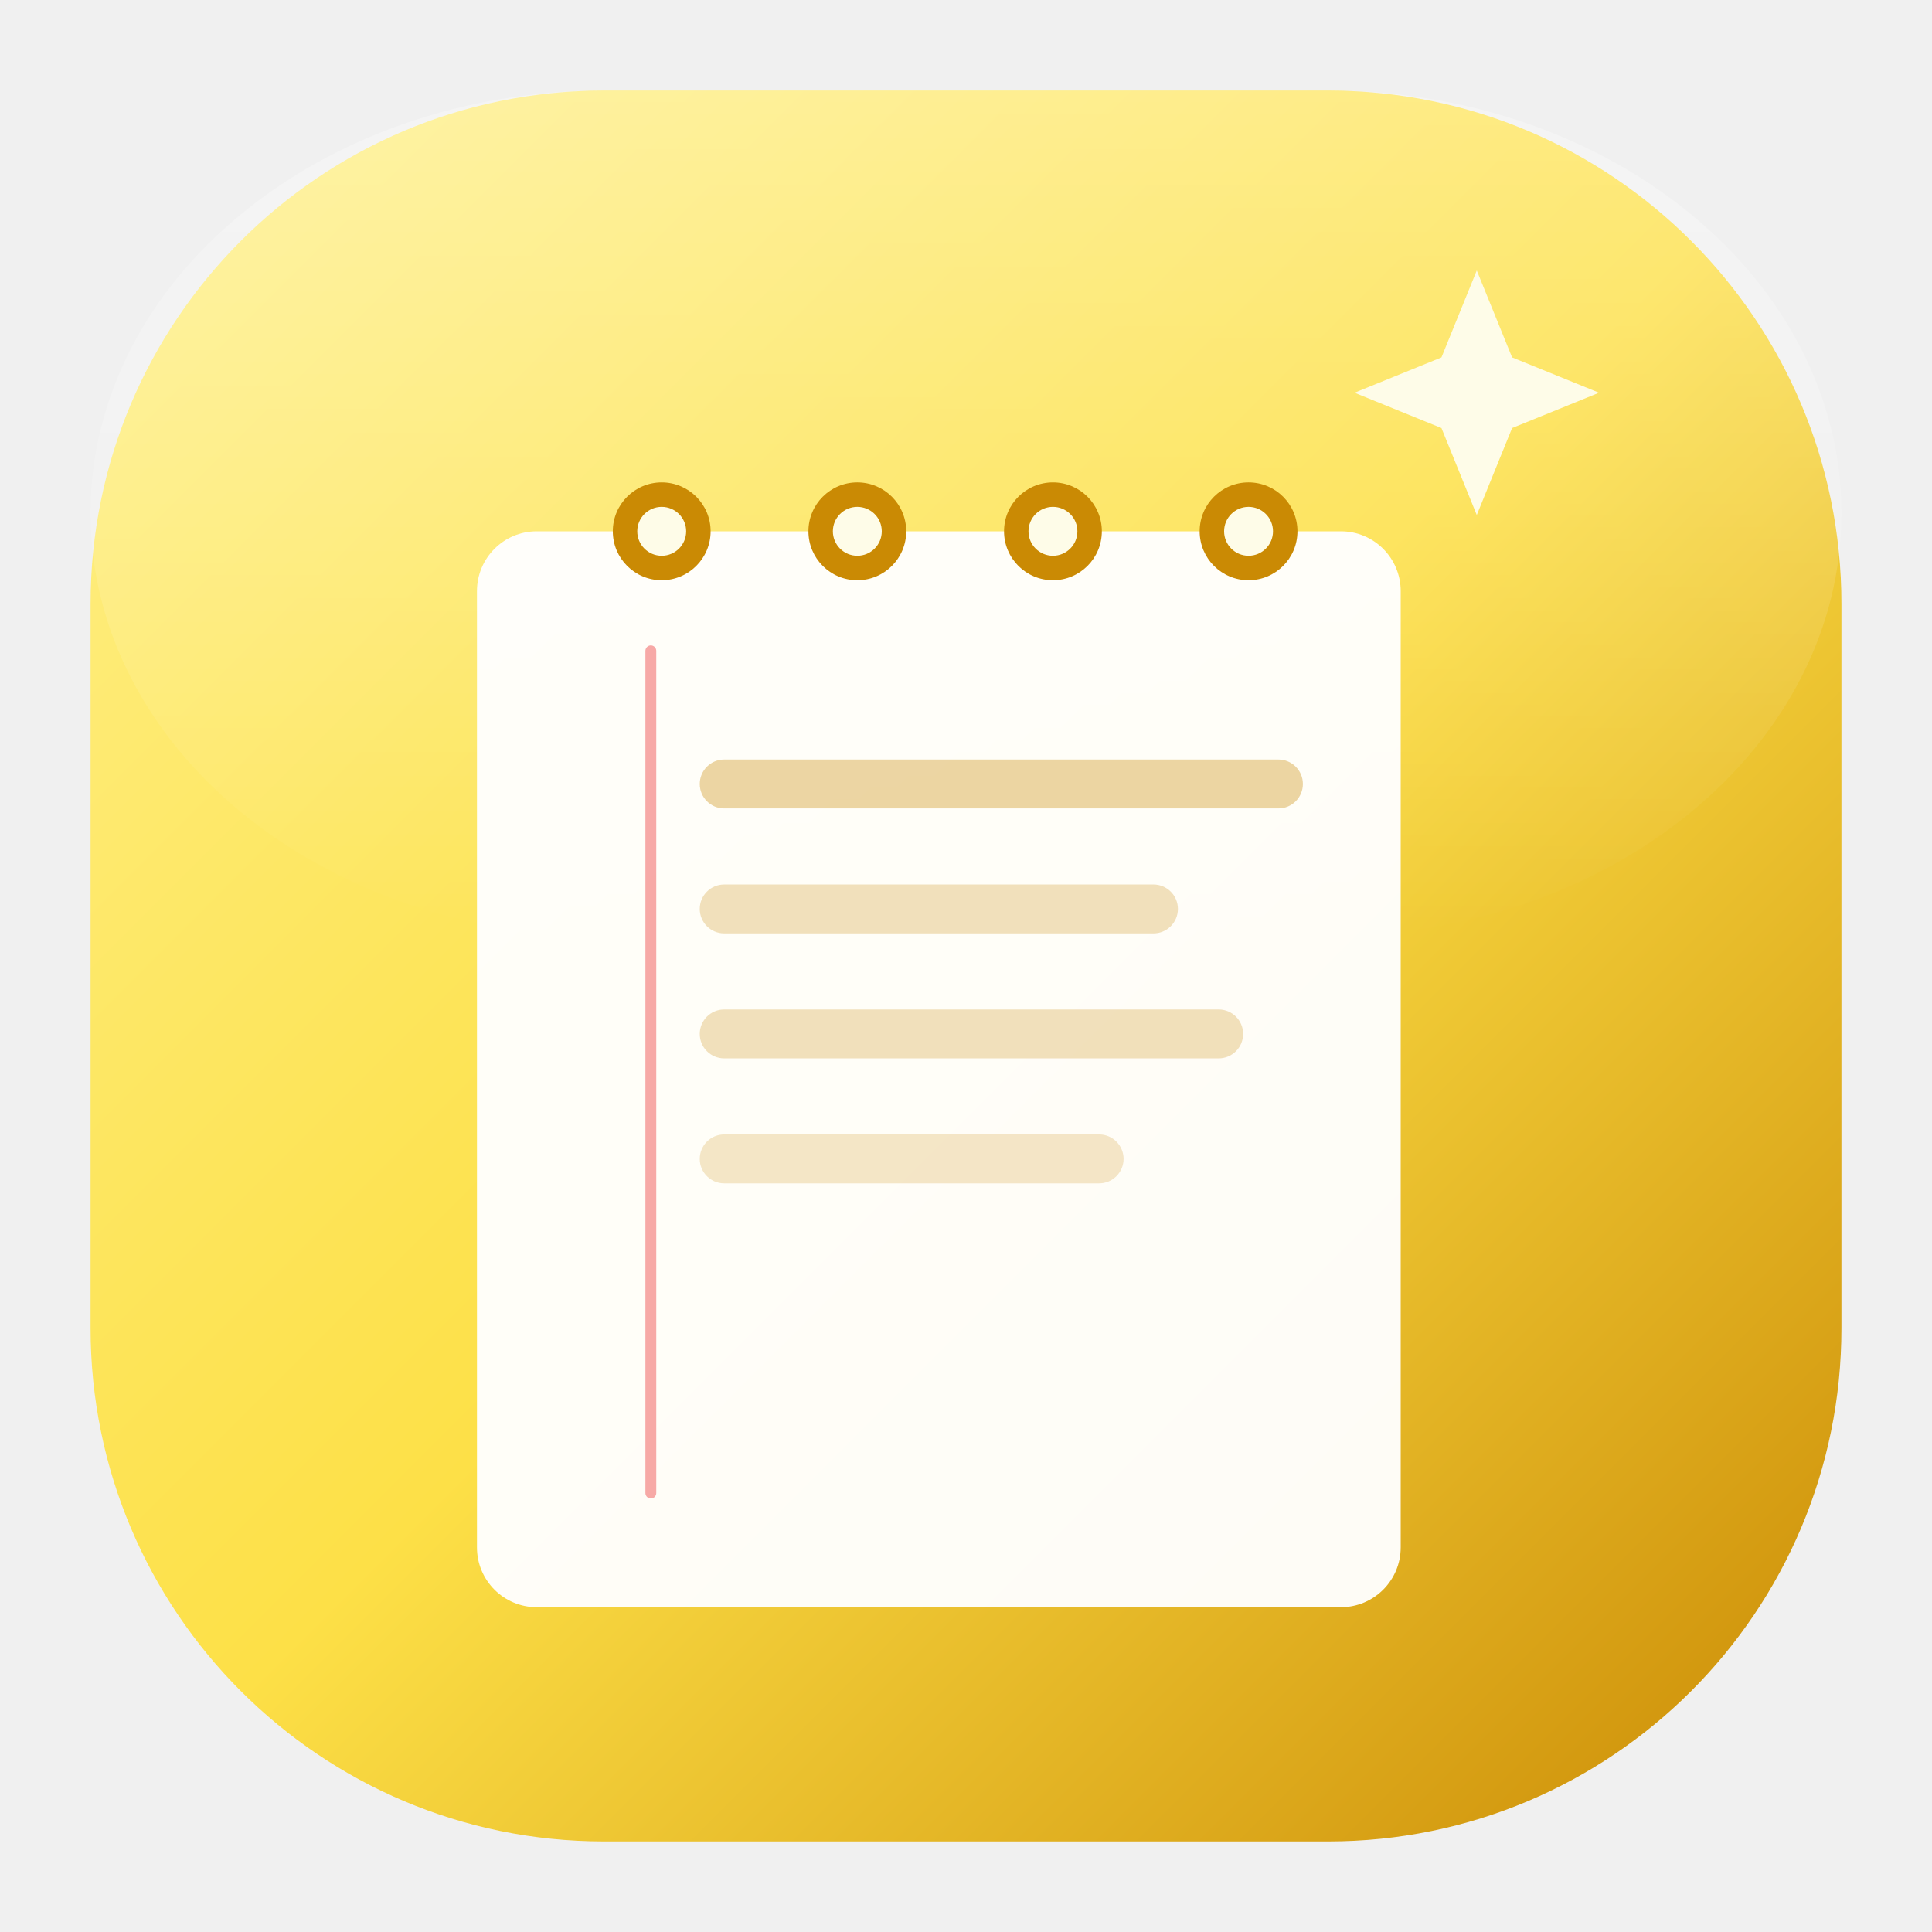
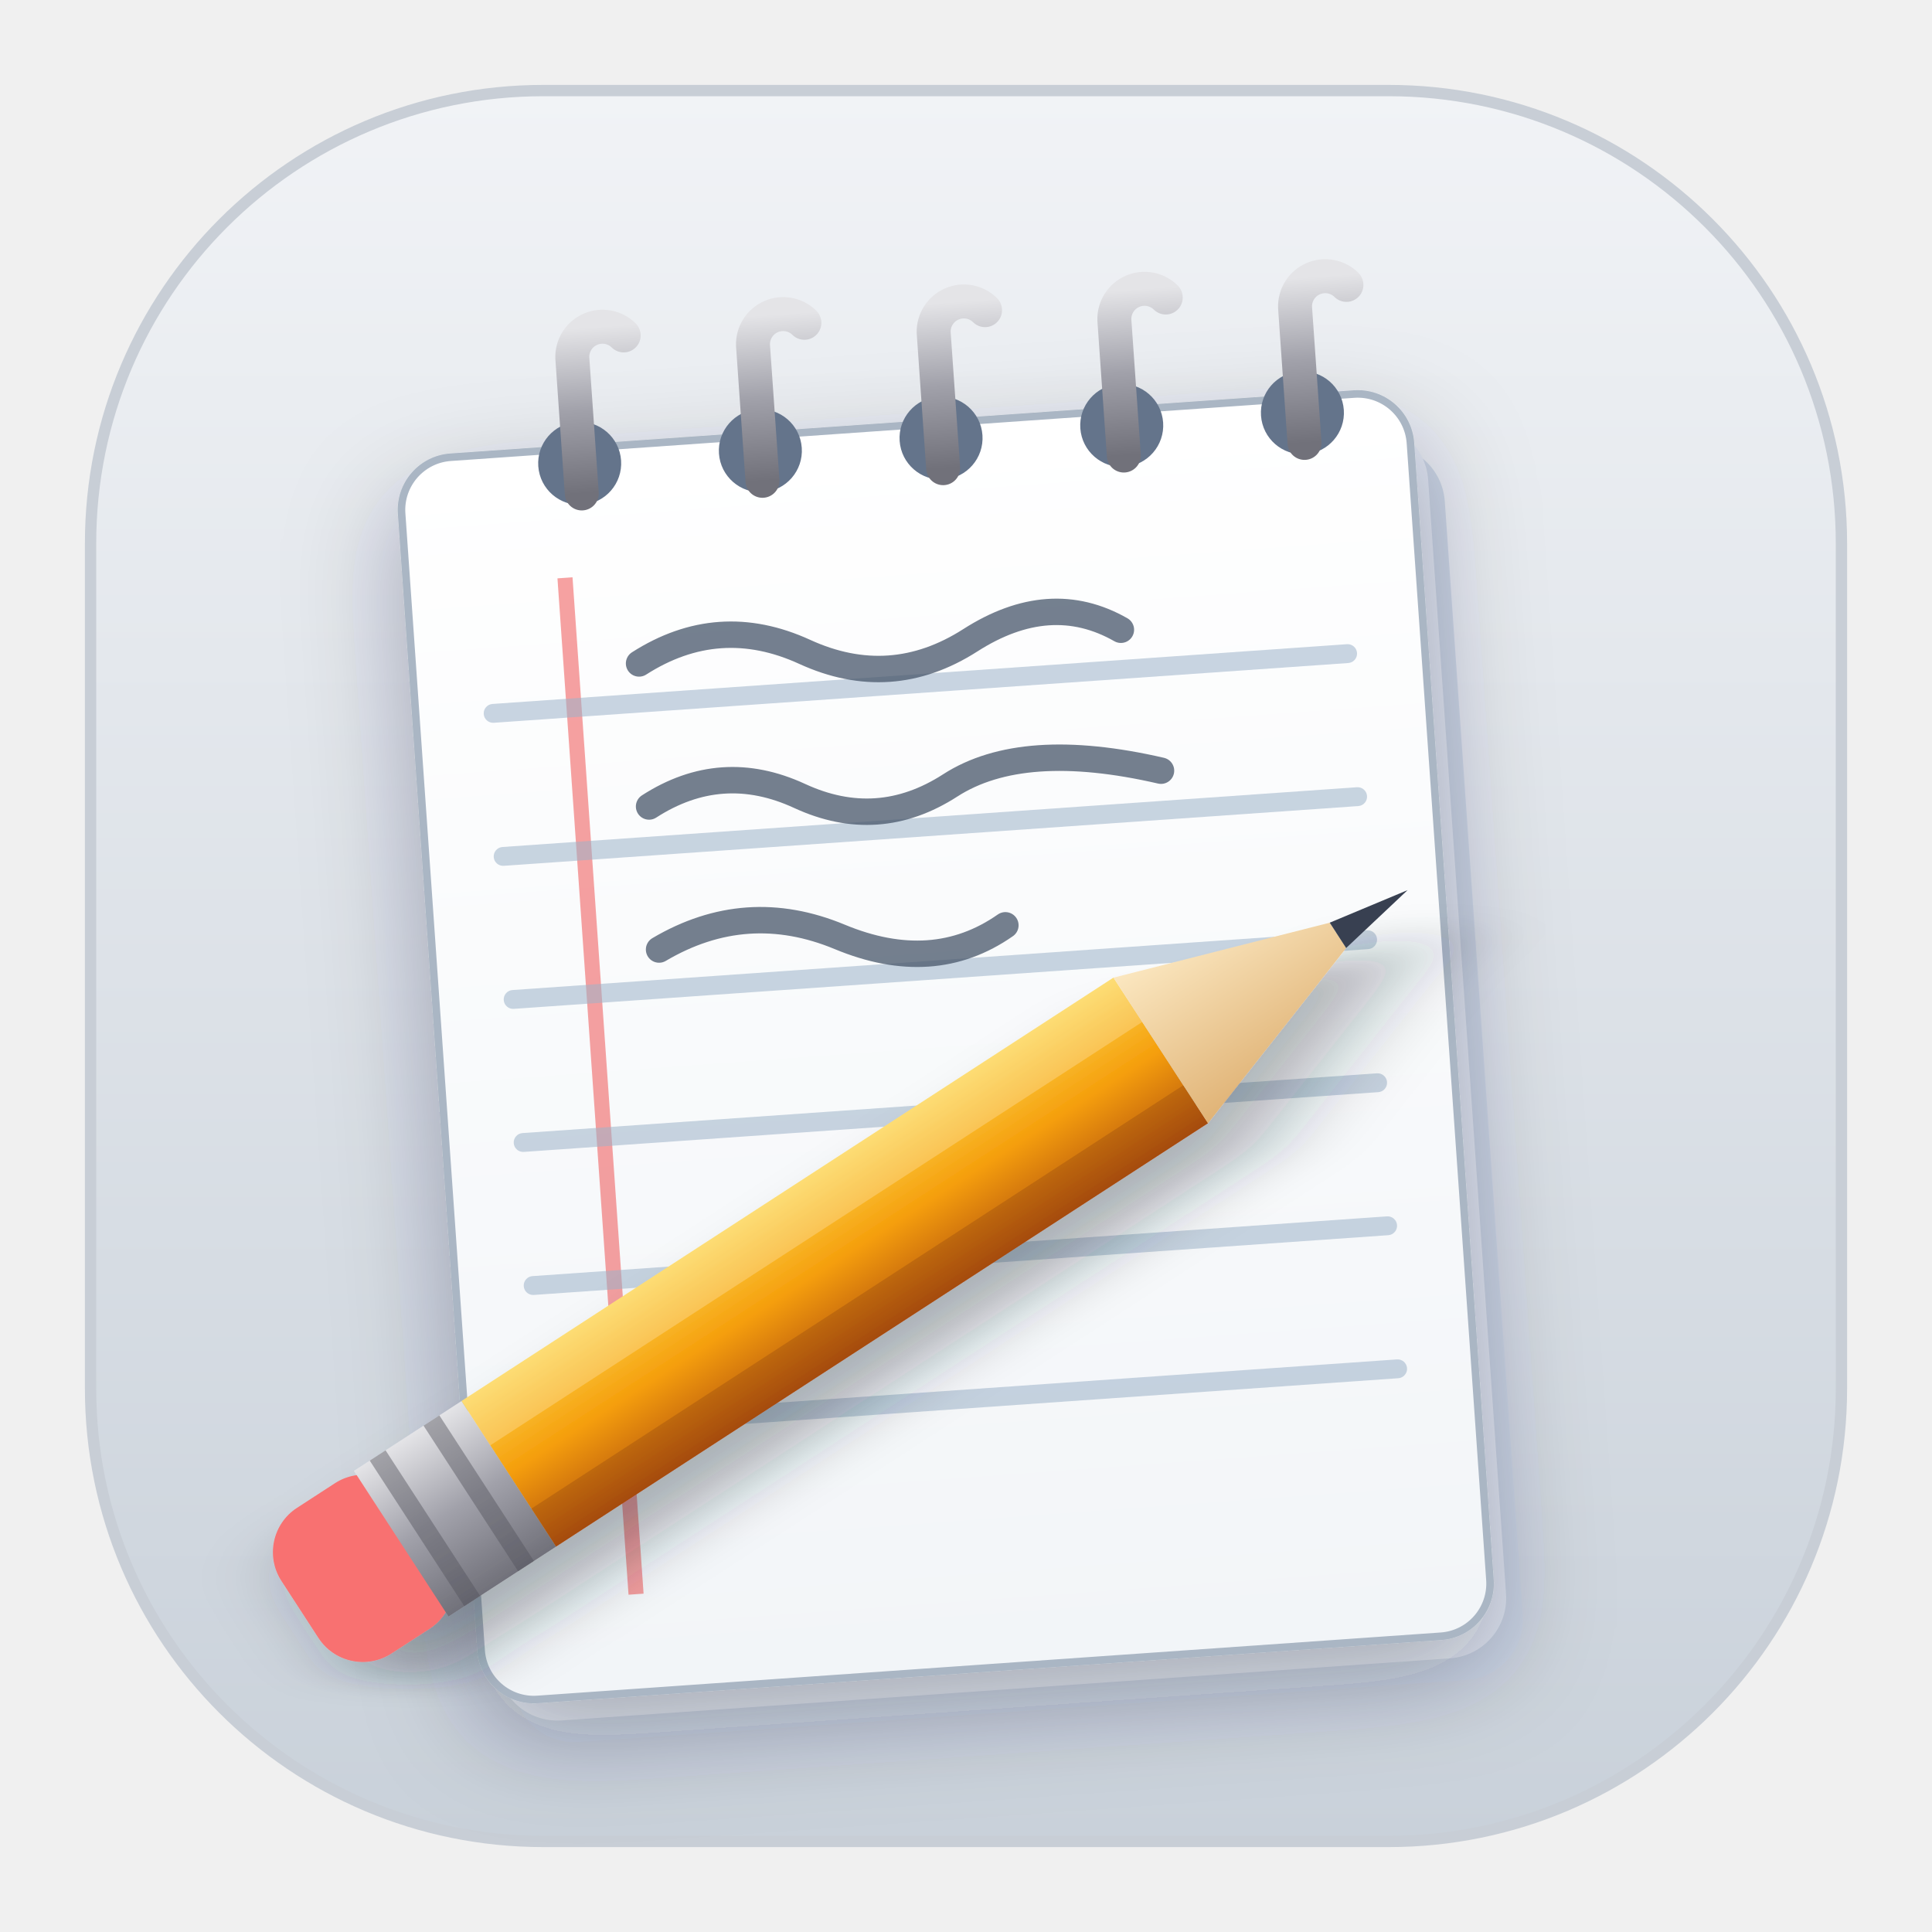
- <svg xmlns="http://www.w3.org/2000/svg" width="32" height="32" viewBox="0 0 32 32">
+ <svg xmlns="http://www.w3.org/2000/svg" width="512" height="512" viewBox="0 0 512 512">
  <defs>
-     <linearGradient id="bg" x1="0" y1="0" x2="1" y2="1">
-       <stop offset="0" stop-color="#fef08a" />
-       <stop offset="0.5" stop-color="#fde047" />
-       <stop offset="1" stop-color="#ca8a04" />
+     <linearGradient id="bg" x1="0" y1="0" x2="0" y2="1">
+       <stop offset="0" stop-color="#f1f3f6" />
+       <stop offset="1" stop-color="#c9d1da" />
    </linearGradient>
-     <linearGradient id="shine" x1="0" y1="0" x2="0" y2="1">
-       <stop offset="0" stop-color="#ffffff" stop-opacity="0.28" />
-       <stop offset="1" stop-color="#ffffff" stop-opacity="0" />
+     <linearGradient id="paper" x1="0" y1="0" x2="0" y2="1">
+       <stop offset="0" stop-color="#ffffff" />
+       <stop offset="1" stop-color="#f2f5f8" />
    </linearGradient>
+     <linearGradient id="penBody" x1="0" y1="0" x2="0" y2="1">
+       <stop offset="0" stop-color="#fcd34d" />
+       <stop offset="0.5" stop-color="#f59e0b" />
+       <stop offset="1" stop-color="#b45309" />
+     </linearGradient>
+     <linearGradient id="metal" x1="0" y1="0" x2="0" y2="1">
+       <stop offset="0" stop-color="#e4e4e7" />
+       <stop offset="0.5" stop-color="#a1a1aa" />
+       <stop offset="1" stop-color="#71717a" />
+     </linearGradient>
+     <linearGradient id="wood" x1="0" y1="0" x2="0" y2="1">
+       <stop offset="0" stop-color="#fbe7c0" />
+       <stop offset="1" stop-color="#e0b376" />
+     </linearGradient>
+     <filter id="soft" x="-20%" y="-20%" width="140%" height="140%">
+       <feDropShadow dx="0" dy="10" stdDeviation="14" flood-color="#1e293b" flood-opacity="0.30" />
+     </filter>
+     <filter id="penShadow" x="-20%" y="-20%" width="140%" height="140%">
+       <feDropShadow dx="6" dy="12" stdDeviation="10" flood-color="#1e293b" flood-opacity="0.35" />
+     </filter>
  </defs>
-   <rect x="1.5" y="1.5" width="29" height="29" rx="8.5" fill="url(#bg)" />
-   <rect x="1.5" y="1.5" width="29" height="14" rx="8.5" fill="url(#shine)" />
-   <g transform="translate(1.6 1.6) scale(0.9)">
-     <rect x="7" y="8" width="17" height="19.8" rx="1.1" fill="#ffffff" fill-opacity="0.96" />
-     <circle cx="10.4" cy="8" r="0.9" fill="#ca8a04" />
-     <circle cx="10.4" cy="8" r="0.45" fill="#fefce8" />
-     <circle cx="14" cy="8" r="0.9" fill="#ca8a04" />
-     <circle cx="14" cy="8" r="0.45" fill="#fefce8" />
-     <circle cx="17.6" cy="8" r="0.9" fill="#ca8a04" />
-     <circle cx="17.6" cy="8" r="0.45" fill="#fefce8" />
-     <circle cx="21.2" cy="8" r="0.9" fill="#ca8a04" />
-     <circle cx="21.2" cy="8" r="0.45" fill="#fefce8" />
-     <rect x="10.1" y="10.1" width="0.2" height="15.7" rx="0.1" fill="#ef4444" fill-opacity="0.45" />
-     <rect x="11.1" y="12.2" width="11.1" height="0.9" rx="0.45" fill="#ca8a04" fill-opacity="0.35" />
-     <rect x="11.1" y="14.5" width="8.8" height="0.9" rx="0.45" fill="#ca8a04" fill-opacity="0.25" />
-     <rect x="11.1" y="16.8" width="10" height="0.9" rx="0.45" fill="#ca8a04" fill-opacity="0.25" />
-     <rect x="11.1" y="19.1" width="7.8" height="0.9" rx="0.45" fill="#ca8a04" fill-opacity="0.20" />
-     <path d="M25.4 3.2l.65 1.6 1.6.65-1.6.65-.65 1.6-.65-1.6-1.6-.65 1.6-.65Z" fill="#fefce8" />
+   <rect x="24" y="24" width="464" height="464" rx="120" fill="url(#bg)" />
+   <rect x="24" y="24" width="464" height="464" rx="120" fill="none" stroke="#c8ced6" stroke-width="3" />
+   <g transform="rotate(-4 256 268)">
+     <rect x="124" y="126" width="268" height="328" rx="16" fill="#cbd5e1" />
+     <rect x="120" y="120" width="268" height="328" rx="16" fill="#e2e8f0" />
+     <rect x="116" y="112" width="268" height="330" rx="14" fill="url(#paper)" stroke="#aab6c4" stroke-width="2" filter="url(#soft)" />
+     <rect x="156" y="146" width="4" height="270" fill="#ef4444" fill-opacity="0.5" />
+     <g fill="#9db2c8" fill-opacity="0.55">
+       <rect x="134" y="178" width="232" height="5" rx="2.5" />
+       <rect x="134" y="216" width="232" height="5" rx="2.5" />
+       <rect x="134" y="254" width="232" height="5" rx="2.5" />
+       <rect x="134" y="292" width="232" height="5" rx="2.5" />
+       <rect x="134" y="330" width="232" height="5" rx="2.5" />
+       <rect x="134" y="368" width="232" height="5" rx="2.5" />
+     </g>
+     <g stroke="#475569" stroke-width="7" stroke-linecap="round" fill="none" opacity="0.75">
+       <path d="M176 170 q22 -12 44 0 t44 0 t40 0" />
+       <path d="M176 208 q20 -11 40 0 t40 0 t56 0" />
+       <path d="M176 246 q24 -12 48 0 t44 0" />
+     </g>
+     <g>
+       <g fill="#64748b">
+         <circle cx="164" cy="116" r="11" />
+         <circle cx="212" cy="116" r="11" />
+         <circle cx="260" cy="116" r="11" />
+         <circle cx="308" cy="116" r="11" />
+         <circle cx="356" cy="116" r="11" />
+       </g>
+       <g fill="none" stroke="url(#metal)" stroke-width="9" stroke-linecap="round">
+         <path d="M164 124 v-36 a8 8 0 0 1 14 -5" />
+         <path d="M212 124 v-36 a8 8 0 0 1 14 -5" />
+         <path d="M260 124 v-36 a8 8 0 0 1 14 -5" />
+         <path d="M308 124 v-36 a8 8 0 0 1 14 -5" />
+         <path d="M356 124 v-36 a8 8 0 0 1 14 -5" />
+       </g>
+     </g>
+   </g>
+   <g transform="translate(108 408) rotate(-33)" filter="url(#penShadow)">
+     <rect x="-34" y="-23" width="40" height="46" rx="14" fill="#f87171" />
+     <rect x="-2" y="-23" width="34" height="46" fill="url(#metal)" />
+     <rect x="3" y="-23" width="5" height="46" fill="#52525b" fill-opacity="0.45" />
+     <rect x="20" y="-23" width="5" height="46" fill="#52525b" fill-opacity="0.45" />
+     <rect x="32" y="-23" width="206" height="46" fill="url(#penBody)" />
+     <rect x="32" y="-23" width="206" height="14" fill="#ffffff" fill-opacity="0.22" />
+     <rect x="32" y="11" width="206" height="12" fill="#78350f" fill-opacity="0.25" />
+     <path d="M238 -23 L294 -4 L294 4 L238 23 Z" fill="url(#wood)" />
+     <path d="M294 -4 L316 0 L294 4 Z" fill="#374151" />
  </g>
</svg>
